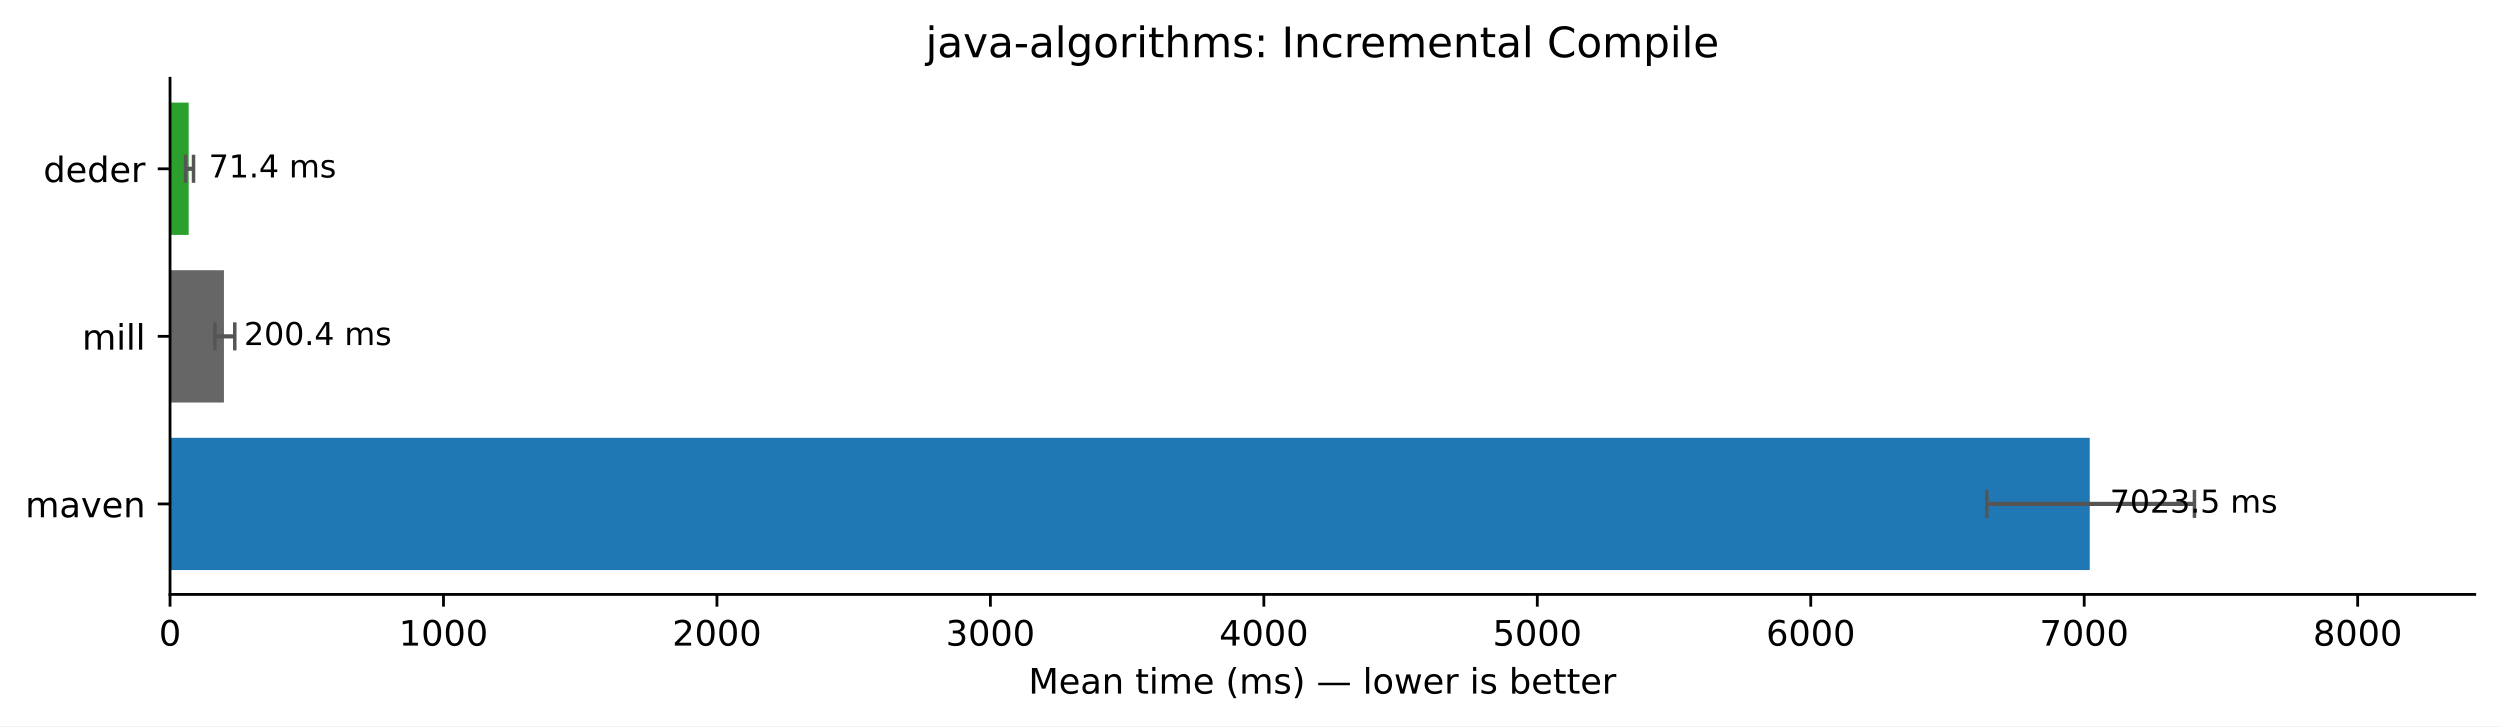
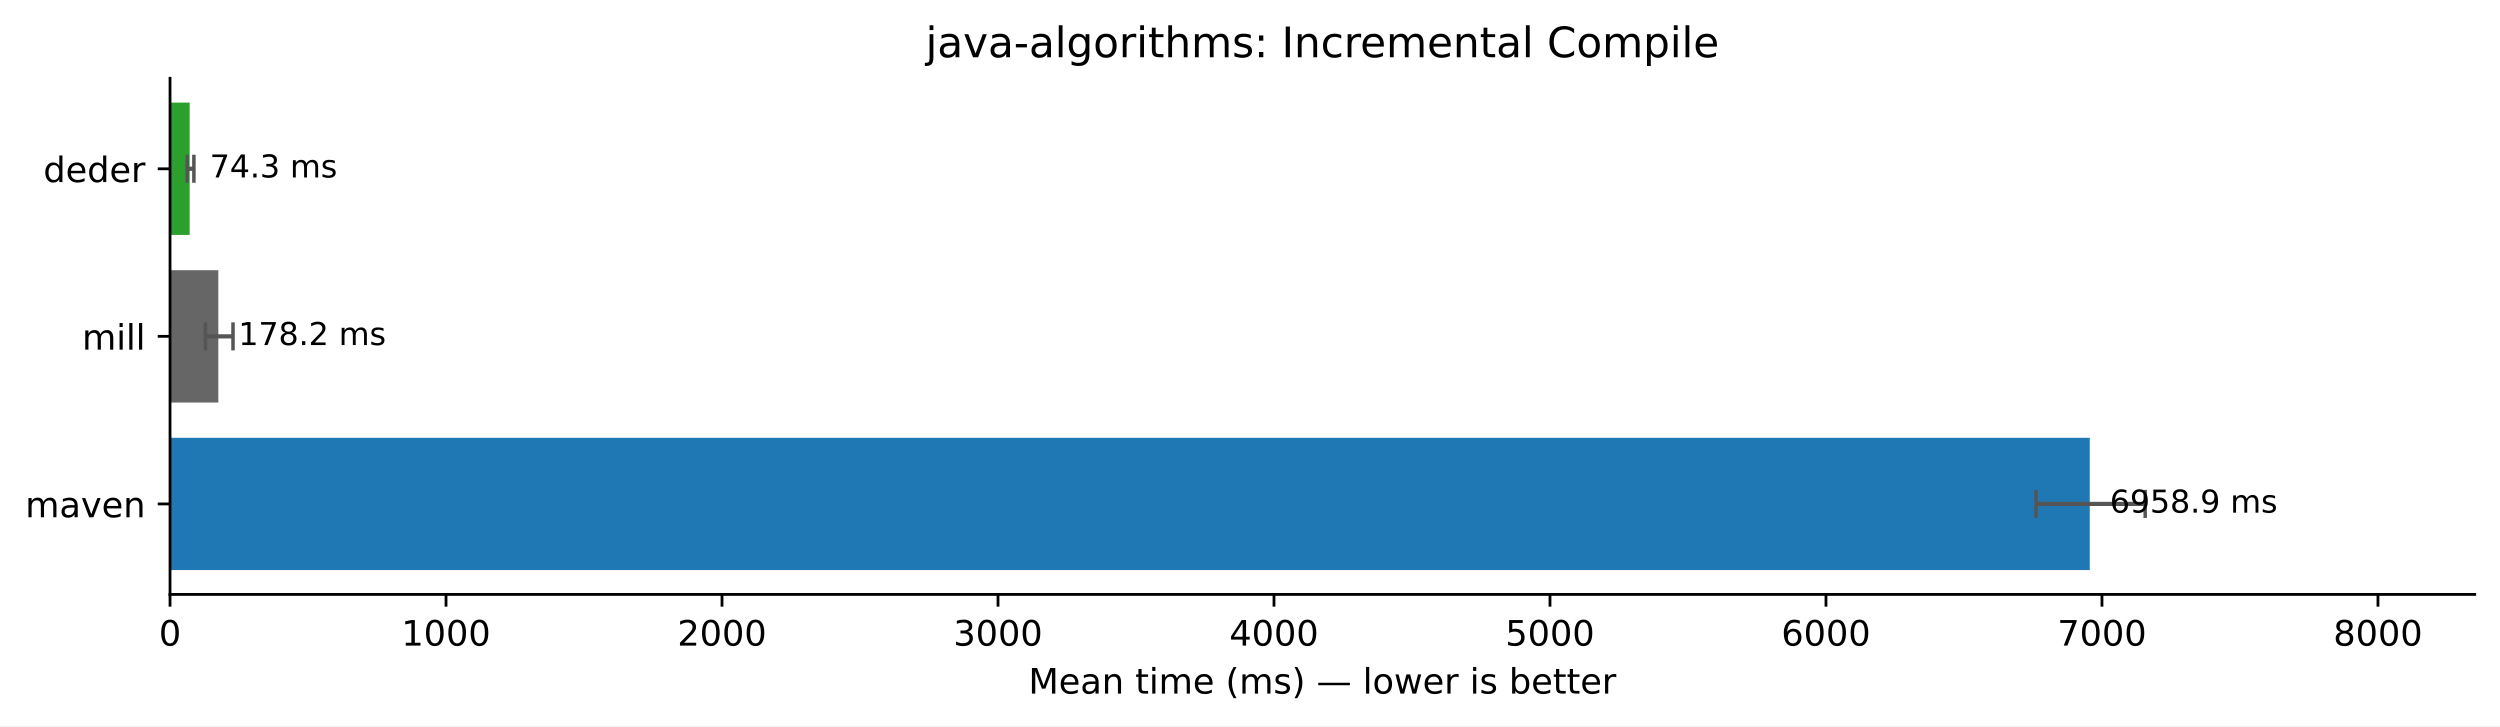
<svg xmlns="http://www.w3.org/2000/svg" xmlns:xlink="http://www.w3.org/1999/xlink" width="712.788pt" height="207.034pt" viewBox="0 0 712.788 207.034" version="1.1">
  <defs>
    <style type="text/css">*{stroke-linejoin: round; stroke-linecap: butt}</style>
  </defs>
  <g id="figure_1">
    <g id="patch_1">
      <path d="M 0 207.034  L 712.788 207.034  L 712.788 0  L 0 0  z " style="fill: #ffffff" />
    </g>
    <g id="axes_1">
      <g id="patch_2">
        <path d="M 48.478 169.478  L 705.588 169.478  L 705.588 22.318  L 48.478 22.318  z " style="fill: #ffffff" />
      </g>
      <g id="patch_3">
-         <path d="M 48.478 162.789  L 596.07 162.789  L 596.07 124.566  L 48.478 124.566  z " clip-path="url(#p04b3e38fc2)" style="fill: #1f77b4; stroke: #ffffff; stroke-width: 0.5; stroke-linejoin: miter" />
+         <path d="M 48.478 162.789  L 596.07 162.789  L 596.07 124.566  L 48.478 124.566  z " clip-path="url(#p4219f7e694)" style="fill: #1f77b4; stroke: #ffffff; stroke-width: 0.5; stroke-linejoin: miter" />
      </g>
      <g id="patch_4">
-         <path d="M 48.478 115.01  L 64.1 115.01  L 64.1 76.786  L 48.478 76.786  z " clip-path="url(#p04b3e38fc2)" style="fill: #666666; stroke: #ffffff; stroke-width: 0.5; stroke-linejoin: miter" />
+         <path d="M 48.478 115.01  L 62.497 115.01  L 62.497 76.786  L 48.478 76.786  z " clip-path="url(#p4219f7e694)" style="fill: #666666; stroke: #ffffff; stroke-width: 0.5; stroke-linejoin: miter" />
      </g>
      <g id="patch_5">
-         <path d="M 48.478 67.231  L 54.043 67.231  L 54.043 29.007  L 48.478 29.007  z " clip-path="url(#p04b3e38fc2)" style="fill: #2ca02c; stroke: #ffffff; stroke-width: 0.5; stroke-linejoin: miter" />
+         <path d="M 48.478 67.231  L 54.325 67.231  L 54.325 29.007  L 48.478 29.007  z " clip-path="url(#p4219f7e694)" style="fill: #2ca02c; stroke: #ffffff; stroke-width: 0.5; stroke-linejoin: miter" />
      </g>
      <g id="matplotlib.axis_1">
        <g id="xtick_1">
          <g id="line2d_1">
            <defs>
-               <path id="md01f4739ee" d="M 0 0  L 0 3.5  " style="stroke: #000000; stroke-width: 0.8" />
+               <path id="mdc7df45fa2" d="M 0 0  L 0 3.5  " style="stroke: #000000; stroke-width: 0.8" />
            </defs>
            <g>
-               <use xlink:href="#md01f4739ee" x="48.478" y="169.478" style="stroke: #000000; stroke-width: 0.8" />
+               <use xlink:href="#mdc7df45fa2" x="48.478" y="169.478" style="stroke: #000000; stroke-width: 0.8" />
            </g>
          </g>
          <g id="text_1">
            <g transform="translate(45.29688 184.0766) scale(0.1 -0.1)">
              <defs>
                <path id="DejaVuSans-30" d="M 2034 4250  Q 1547 4250 1301 3770  Q 1056 3291 1056 2328  Q 1056 1369 1301 889  Q 1547 409 2034 409  Q 2525 409 2770 889  Q 3016 1369 3016 2328  Q 3016 3291 2770 3770  Q 2525 4250 2034 4250  z M 2034 4750  Q 2819 4750 3233 4129  Q 3647 3509 3647 2328  Q 3647 1150 3233 529  Q 2819 -91 2034 -91  Q 1250 -91 836 529  Q 422 1150 422 2328  Q 422 3509 836 4129  Q 1250 4750 2034 4750  z " transform="scale(0.015625)" />
              </defs>
              <use xlink:href="#DejaVuSans-30" />
            </g>
          </g>
        </g>
        <g id="xtick_2">
          <g id="line2d_2">
            <g>
-               <use xlink:href="#md01f4739ee" x="126.444" y="169.478" style="stroke: #000000; stroke-width: 0.8" />
+               <use xlink:href="#mdc7df45fa2" x="127.167" y="169.478" style="stroke: #000000; stroke-width: 0.8" />
            </g>
          </g>
          <g id="text_2">
-             <g transform="translate(113.7189 184.0766) scale(0.1 -0.1)">
+             <g transform="translate(114.4424 184.0766) scale(0.1 -0.1)">
              <defs>
                <path id="DejaVuSans-31" d="M 794 531  L 1825 531  L 1825 4091  L 703 3866  L 703 4441  L 1819 4666  L 2450 4666  L 2450 531  L 3481 531  L 3481 0  L 794 0  L 794 531  z " transform="scale(0.015625)" />
              </defs>
              <use xlink:href="#DejaVuSans-31" />
              <use xlink:href="#DejaVuSans-30" transform="translate(63.62305 0)" />
              <use xlink:href="#DejaVuSans-30" transform="translate(127.2461 0)" />
              <use xlink:href="#DejaVuSans-30" transform="translate(190.8691 0)" />
            </g>
          </g>
        </g>
        <g id="xtick_3">
          <g id="line2d_3">
            <g>
-               <use xlink:href="#md01f4739ee" x="204.41" y="169.478" style="stroke: #000000; stroke-width: 0.8" />
+               <use xlink:href="#mdc7df45fa2" x="205.857" y="169.478" style="stroke: #000000; stroke-width: 0.8" />
            </g>
          </g>
          <g id="text_3">
-             <g transform="translate(191.6847 184.0766) scale(0.1 -0.1)">
+             <g transform="translate(193.1317 184.0766) scale(0.1 -0.1)">
              <defs>
                <path id="DejaVuSans-32" d="M 1228 531  L 3431 531  L 3431 0  L 469 0  L 469 531  Q 828 903 1448 1529  Q 2069 2156 2228 2338  Q 2531 2678 2651 2914  Q 2772 3150 2772 3378  Q 2772 3750 2511 3984  Q 2250 4219 1831 4219  Q 1534 4219 1204 4116  Q 875 4013 500 3803  L 500 4441  Q 881 4594 1212 4672  Q 1544 4750 1819 4750  Q 2544 4750 2975 4387  Q 3406 4025 3406 3419  Q 3406 3131 3298 2873  Q 3191 2616 2906 2266  Q 2828 2175 2409 1742  Q 1991 1309 1228 531  z " transform="scale(0.015625)" />
              </defs>
              <use xlink:href="#DejaVuSans-32" />
              <use xlink:href="#DejaVuSans-30" transform="translate(63.62305 0)" />
              <use xlink:href="#DejaVuSans-30" transform="translate(127.2461 0)" />
              <use xlink:href="#DejaVuSans-30" transform="translate(190.8691 0)" />
            </g>
          </g>
        </g>
        <g id="xtick_4">
          <g id="line2d_4">
            <g>
-               <use xlink:href="#md01f4739ee" x="282.376" y="169.478" style="stroke: #000000; stroke-width: 0.8" />
+               <use xlink:href="#mdc7df45fa2" x="284.546" y="169.478" style="stroke: #000000; stroke-width: 0.8" />
            </g>
          </g>
          <g id="text_4">
-             <g transform="translate(269.6505 184.0766) scale(0.1 -0.1)">
+             <g transform="translate(271.8209 184.0766) scale(0.1 -0.1)">
              <defs>
                <path id="DejaVuSans-33" d="M 2597 2516  Q 3050 2419 3304 2112  Q 3559 1806 3559 1356  Q 3559 666 3084 287  Q 2609 -91 1734 -91  Q 1441 -91 1130 -33  Q 819 25 488 141  L 488 750  Q 750 597 1062 519  Q 1375 441 1716 441  Q 2309 441 2620 675  Q 2931 909 2931 1356  Q 2931 1769 2642 2001  Q 2353 2234 1838 2234  L 1294 2234  L 1294 2753  L 1863 2753  Q 2328 2753 2575 2939  Q 2822 3125 2822 3475  Q 2822 3834 2567 4026  Q 2313 4219 1838 4219  Q 1578 4219 1281 4162  Q 984 4106 628 3988  L 628 4550  Q 988 4650 1302 4700  Q 1616 4750 1894 4750  Q 2613 4750 3031 4423  Q 3450 4097 3450 3541  Q 3450 3153 3228 2886  Q 3006 2619 2597 2516  z " transform="scale(0.015625)" />
              </defs>
              <use xlink:href="#DejaVuSans-33" />
              <use xlink:href="#DejaVuSans-30" transform="translate(63.62305 0)" />
              <use xlink:href="#DejaVuSans-30" transform="translate(127.2461 0)" />
              <use xlink:href="#DejaVuSans-30" transform="translate(190.8691 0)" />
            </g>
          </g>
        </g>
        <g id="xtick_5">
          <g id="line2d_5">
            <g>
-               <use xlink:href="#md01f4739ee" x="360.341" y="169.478" style="stroke: #000000; stroke-width: 0.8" />
+               <use xlink:href="#mdc7df45fa2" x="363.235" y="169.478" style="stroke: #000000; stroke-width: 0.8" />
            </g>
          </g>
          <g id="text_5">
-             <g transform="translate(347.6163 184.0766) scale(0.1 -0.1)">
+             <g transform="translate(350.5102 184.0766) scale(0.1 -0.1)">
              <defs>
                <path id="DejaVuSans-34" d="M 2419 4116  L 825 1625  L 2419 1625  L 2419 4116  z M 2253 4666  L 3047 4666  L 3047 1625  L 3713 1625  L 3713 1100  L 3047 1100  L 3047 0  L 2419 0  L 2419 1100  L 313 1100  L 313 1709  L 2253 4666  z " transform="scale(0.015625)" />
              </defs>
              <use xlink:href="#DejaVuSans-34" />
              <use xlink:href="#DejaVuSans-30" transform="translate(63.62305 0)" />
              <use xlink:href="#DejaVuSans-30" transform="translate(127.2461 0)" />
              <use xlink:href="#DejaVuSans-30" transform="translate(190.8691 0)" />
            </g>
          </g>
        </g>
        <g id="xtick_6">
          <g id="line2d_6">
            <g>
-               <use xlink:href="#md01f4739ee" x="438.307" y="169.478" style="stroke: #000000; stroke-width: 0.8" />
+               <use xlink:href="#mdc7df45fa2" x="441.924" y="169.478" style="stroke: #000000; stroke-width: 0.8" />
            </g>
          </g>
          <g id="text_6">
-             <g transform="translate(425.5821 184.0766) scale(0.1 -0.1)">
+             <g transform="translate(429.1995 184.0766) scale(0.1 -0.1)">
              <defs>
                <path id="DejaVuSans-35" d="M 691 4666  L 3169 4666  L 3169 4134  L 1269 4134  L 1269 2991  Q 1406 3038 1543 3061  Q 1681 3084 1819 3084  Q 2600 3084 3056 2656  Q 3513 2228 3513 1497  Q 3513 744 3044 326  Q 2575 -91 1722 -91  Q 1428 -91 1123 -41  Q 819 9 494 109  L 494 744  Q 775 591 1075 516  Q 1375 441 1709 441  Q 2250 441 2565 725  Q 2881 1009 2881 1497  Q 2881 1984 2565 2268  Q 2250 2553 1709 2553  Q 1456 2553 1204 2497  Q 953 2441 691 2322  L 691 4666  z " transform="scale(0.015625)" />
              </defs>
              <use xlink:href="#DejaVuSans-35" />
              <use xlink:href="#DejaVuSans-30" transform="translate(63.62305 0)" />
              <use xlink:href="#DejaVuSans-30" transform="translate(127.2461 0)" />
              <use xlink:href="#DejaVuSans-30" transform="translate(190.8691 0)" />
            </g>
          </g>
        </g>
        <g id="xtick_7">
          <g id="line2d_7">
            <g>
-               <use xlink:href="#md01f4739ee" x="516.273" y="169.478" style="stroke: #000000; stroke-width: 0.8" />
+               <use xlink:href="#mdc7df45fa2" x="520.614" y="169.478" style="stroke: #000000; stroke-width: 0.8" />
            </g>
          </g>
          <g id="text_7">
-             <g transform="translate(503.5479 184.0766) scale(0.1 -0.1)">
+             <g transform="translate(507.8888 184.0766) scale(0.1 -0.1)">
              <defs>
                <path id="DejaVuSans-36" d="M 2113 2584  Q 1688 2584 1439 2293  Q 1191 2003 1191 1497  Q 1191 994 1439 701  Q 1688 409 2113 409  Q 2538 409 2786 701  Q 3034 994 3034 1497  Q 3034 2003 2786 2293  Q 2538 2584 2113 2584  z M 3366 4563  L 3366 3988  Q 3128 4100 2886 4159  Q 2644 4219 2406 4219  Q 1781 4219 1451 3797  Q 1122 3375 1075 2522  Q 1259 2794 1537 2939  Q 1816 3084 2150 3084  Q 2853 3084 3261 2657  Q 3669 2231 3669 1497  Q 3669 778 3244 343  Q 2819 -91 2113 -91  Q 1303 -91 875 529  Q 447 1150 447 2328  Q 447 3434 972 4092  Q 1497 4750 2381 4750  Q 2619 4750 2861 4703  Q 3103 4656 3366 4563  z " transform="scale(0.015625)" />
              </defs>
              <use xlink:href="#DejaVuSans-36" />
              <use xlink:href="#DejaVuSans-30" transform="translate(63.62305 0)" />
              <use xlink:href="#DejaVuSans-30" transform="translate(127.2461 0)" />
              <use xlink:href="#DejaVuSans-30" transform="translate(190.8691 0)" />
            </g>
          </g>
        </g>
        <g id="xtick_8">
          <g id="line2d_8">
            <g>
-               <use xlink:href="#md01f4739ee" x="594.239" y="169.478" style="stroke: #000000; stroke-width: 0.8" />
+               <use xlink:href="#mdc7df45fa2" x="599.303" y="169.478" style="stroke: #000000; stroke-width: 0.8" />
            </g>
          </g>
          <g id="text_8">
-             <g transform="translate(581.5137 184.0766) scale(0.1 -0.1)">
+             <g transform="translate(586.578 184.0766) scale(0.1 -0.1)">
              <defs>
                <path id="DejaVuSans-37" d="M 525 4666  L 3525 4666  L 3525 4397  L 1831 0  L 1172 0  L 2766 4134  L 525 4134  L 525 4666  z " transform="scale(0.015625)" />
              </defs>
              <use xlink:href="#DejaVuSans-37" />
              <use xlink:href="#DejaVuSans-30" transform="translate(63.62305 0)" />
              <use xlink:href="#DejaVuSans-30" transform="translate(127.2461 0)" />
              <use xlink:href="#DejaVuSans-30" transform="translate(190.8691 0)" />
            </g>
          </g>
        </g>
        <g id="xtick_9">
          <g id="line2d_9">
            <g>
-               <use xlink:href="#md01f4739ee" x="672.205" y="169.478" style="stroke: #000000; stroke-width: 0.8" />
+               <use xlink:href="#mdc7df45fa2" x="677.992" y="169.478" style="stroke: #000000; stroke-width: 0.8" />
            </g>
          </g>
          <g id="text_9">
-             <g transform="translate(659.4796 184.0766) scale(0.1 -0.1)">
+             <g transform="translate(665.2673 184.0766) scale(0.1 -0.1)">
              <defs>
                <path id="DejaVuSans-38" d="M 2034 2216  Q 1584 2216 1326 1975  Q 1069 1734 1069 1313  Q 1069 891 1326 650  Q 1584 409 2034 409  Q 2484 409 2743 651  Q 3003 894 3003 1313  Q 3003 1734 2745 1975  Q 2488 2216 2034 2216  z M 1403 2484  Q 997 2584 770 2862  Q 544 3141 544 3541  Q 544 4100 942 4425  Q 1341 4750 2034 4750  Q 2731 4750 3128 4425  Q 3525 4100 3525 3541  Q 3525 3141 3298 2862  Q 3072 2584 2669 2484  Q 3125 2378 3379 2068  Q 3634 1759 3634 1313  Q 3634 634 3220 271  Q 2806 -91 2034 -91  Q 1263 -91 848 271  Q 434 634 434 1313  Q 434 1759 690 2068  Q 947 2378 1403 2484  z M 1172 3481  Q 1172 3119 1398 2916  Q 1625 2713 2034 2713  Q 2441 2713 2670 2916  Q 2900 3119 2900 3481  Q 2900 3844 2670 4047  Q 2441 4250 2034 4250  Q 1625 4250 1398 4047  Q 1172 3844 1172 3481  z " transform="scale(0.015625)" />
              </defs>
              <use xlink:href="#DejaVuSans-38" />
              <use xlink:href="#DejaVuSans-30" transform="translate(63.62305 0)" />
              <use xlink:href="#DejaVuSans-30" transform="translate(127.2461 0)" />
              <use xlink:href="#DejaVuSans-30" transform="translate(190.8691 0)" />
            </g>
          </g>
        </g>
        <g id="text_10">
          <g transform="translate(293.2362 197.7547) scale(0.1 -0.1)">
            <defs>
              <path id="DejaVuSans-4d" d="M 628 4666  L 1569 4666  L 2759 1491  L 3956 4666  L 4897 4666  L 4897 0  L 4281 0  L 4281 4097  L 3078 897  L 2444 897  L 1241 4097  L 1241 0  L 628 0  L 628 4666  z " transform="scale(0.015625)" />
              <path id="DejaVuSans-65" d="M 3597 1894  L 3597 1613  L 953 1613  Q 991 1019 1311 708  Q 1631 397 2203 397  Q 2534 397 2845 478  Q 3156 559 3463 722  L 3463 178  Q 3153 47 2828 -22  Q 2503 -91 2169 -91  Q 1331 -91 842 396  Q 353 884 353 1716  Q 353 2575 817 3079  Q 1281 3584 2069 3584  Q 2775 3584 3186 3129  Q 3597 2675 3597 1894  z M 3022 2063  Q 3016 2534 2758 2815  Q 2500 3097 2075 3097  Q 1594 3097 1305 2825  Q 1016 2553 972 2059  L 3022 2063  z " transform="scale(0.015625)" />
              <path id="DejaVuSans-61" d="M 2194 1759  Q 1497 1759 1228 1600  Q 959 1441 959 1056  Q 959 750 1161 570  Q 1363 391 1709 391  Q 2188 391 2477 730  Q 2766 1069 2766 1631  L 2766 1759  L 2194 1759  z M 3341 1997  L 3341 0  L 2766 0  L 2766 531  Q 2569 213 2275 61  Q 1981 -91 1556 -91  Q 1019 -91 701 211  Q 384 513 384 1019  Q 384 1609 779 1909  Q 1175 2209 1959 2209  L 2766 2209  L 2766 2266  Q 2766 2663 2505 2880  Q 2244 3097 1772 3097  Q 1472 3097 1187 3025  Q 903 2953 641 2809  L 641 3341  Q 956 3463 1253 3523  Q 1550 3584 1831 3584  Q 2591 3584 2966 3190  Q 3341 2797 3341 1997  z " transform="scale(0.015625)" />
              <path id="DejaVuSans-6e" d="M 3513 2113  L 3513 0  L 2938 0  L 2938 2094  Q 2938 2591 2744 2837  Q 2550 3084 2163 3084  Q 1697 3084 1428 2787  Q 1159 2491 1159 1978  L 1159 0  L 581 0  L 581 3500  L 1159 3500  L 1159 2956  Q 1366 3272 1645 3428  Q 1925 3584 2291 3584  Q 2894 3584 3203 3211  Q 3513 2838 3513 2113  z " transform="scale(0.015625)" />
              <path id="DejaVuSans-20" transform="scale(0.015625)" />
              <path id="DejaVuSans-74" d="M 1172 4494  L 1172 3500  L 2356 3500  L 2356 3053  L 1172 3053  L 1172 1153  Q 1172 725 1289 603  Q 1406 481 1766 481  L 2356 481  L 2356 0  L 1766 0  Q 1100 0 847 248  Q 594 497 594 1153  L 594 3053  L 172 3053  L 172 3500  L 594 3500  L 594 4494  L 1172 4494  z " transform="scale(0.015625)" />
              <path id="DejaVuSans-69" d="M 603 3500  L 1178 3500  L 1178 0  L 603 0  L 603 3500  z M 603 4863  L 1178 4863  L 1178 4134  L 603 4134  L 603 4863  z " transform="scale(0.015625)" />
              <path id="DejaVuSans-6d" d="M 3328 2828  Q 3544 3216 3844 3400  Q 4144 3584 4550 3584  Q 5097 3584 5394 3201  Q 5691 2819 5691 2113  L 5691 0  L 5113 0  L 5113 2094  Q 5113 2597 4934 2840  Q 4756 3084 4391 3084  Q 3944 3084 3684 2787  Q 3425 2491 3425 1978  L 3425 0  L 2847 0  L 2847 2094  Q 2847 2600 2669 2842  Q 2491 3084 2119 3084  Q 1678 3084 1418 2786  Q 1159 2488 1159 1978  L 1159 0  L 581 0  L 581 3500  L 1159 3500  L 1159 2956  Q 1356 3278 1631 3431  Q 1906 3584 2284 3584  Q 2666 3584 2933 3390  Q 3200 3197 3328 2828  z " transform="scale(0.015625)" />
              <path id="DejaVuSans-28" d="M 1984 4856  Q 1566 4138 1362 3434  Q 1159 2731 1159 2009  Q 1159 1288 1364 580  Q 1569 -128 1984 -844  L 1484 -844  Q 1016 -109 783 600  Q 550 1309 550 2009  Q 550 2706 781 3412  Q 1013 4119 1484 4856  L 1984 4856  z " transform="scale(0.015625)" />
              <path id="DejaVuSans-73" d="M 2834 3397  L 2834 2853  Q 2591 2978 2328 3040  Q 2066 3103 1784 3103  Q 1356 3103 1142 2972  Q 928 2841 928 2578  Q 928 2378 1081 2264  Q 1234 2150 1697 2047  L 1894 2003  Q 2506 1872 2764 1633  Q 3022 1394 3022 966  Q 3022 478 2636 193  Q 2250 -91 1575 -91  Q 1294 -91 989 -36  Q 684 19 347 128  L 347 722  Q 666 556 975 473  Q 1284 391 1588 391  Q 1994 391 2212 530  Q 2431 669 2431 922  Q 2431 1156 2273 1281  Q 2116 1406 1581 1522  L 1381 1569  Q 847 1681 609 1914  Q 372 2147 372 2553  Q 372 3047 722 3315  Q 1072 3584 1716 3584  Q 2034 3584 2315 3537  Q 2597 3491 2834 3397  z " transform="scale(0.015625)" />
              <path id="DejaVuSans-29" d="M 513 4856  L 1013 4856  Q 1481 4119 1714 3412  Q 1947 2706 1947 2009  Q 1947 1309 1714 600  Q 1481 -109 1013 -844  L 513 -844  Q 928 -128 1133 580  Q 1338 1288 1338 2009  Q 1338 2731 1133 3434  Q 928 4138 513 4856  z " transform="scale(0.015625)" />
              <path id="DejaVuSans-2014" d="M 313 1978  L 6088 1978  L 6088 1528  L 313 1528  L 313 1978  z " transform="scale(0.015625)" />
              <path id="DejaVuSans-6c" d="M 603 4863  L 1178 4863  L 1178 0  L 603 0  L 603 4863  z " transform="scale(0.015625)" />
              <path id="DejaVuSans-6f" d="M 1959 3097  Q 1497 3097 1228 2736  Q 959 2375 959 1747  Q 959 1119 1226 758  Q 1494 397 1959 397  Q 2419 397 2687 759  Q 2956 1122 2956 1747  Q 2956 2369 2687 2733  Q 2419 3097 1959 3097  z M 1959 3584  Q 2709 3584 3137 3096  Q 3566 2609 3566 1747  Q 3566 888 3137 398  Q 2709 -91 1959 -91  Q 1206 -91 779 398  Q 353 888 353 1747  Q 353 2609 779 3096  Q 1206 3584 1959 3584  z " transform="scale(0.015625)" />
              <path id="DejaVuSans-77" d="M 269 3500  L 844 3500  L 1563 769  L 2278 3500  L 2956 3500  L 3675 769  L 4391 3500  L 4966 3500  L 4050 0  L 3372 0  L 2619 2869  L 1863 0  L 1184 0  L 269 3500  z " transform="scale(0.015625)" />
              <path id="DejaVuSans-72" d="M 2631 2963  Q 2534 3019 2420 3045  Q 2306 3072 2169 3072  Q 1681 3072 1420 2755  Q 1159 2438 1159 1844  L 1159 0  L 581 0  L 581 3500  L 1159 3500  L 1159 2956  Q 1341 3275 1631 3429  Q 1922 3584 2338 3584  Q 2397 3584 2469 3576  Q 2541 3569 2628 3553  L 2631 2963  z " transform="scale(0.015625)" />
              <path id="DejaVuSans-62" d="M 3116 1747  Q 3116 2381 2855 2742  Q 2594 3103 2138 3103  Q 1681 3103 1420 2742  Q 1159 2381 1159 1747  Q 1159 1113 1420 752  Q 1681 391 2138 391  Q 2594 391 2855 752  Q 3116 1113 3116 1747  z M 1159 2969  Q 1341 3281 1617 3432  Q 1894 3584 2278 3584  Q 2916 3584 3314 3078  Q 3713 2572 3713 1747  Q 3713 922 3314 415  Q 2916 -91 2278 -91  Q 1894 -91 1617 61  Q 1341 213 1159 525  L 1159 0  L 581 0  L 581 4863  L 1159 4863  L 1159 2969  z " transform="scale(0.015625)" />
            </defs>
            <use xlink:href="#DejaVuSans-4d" />
            <use xlink:href="#DejaVuSans-65" transform="translate(86.2793 0)" />
            <use xlink:href="#DejaVuSans-61" transform="translate(147.8027 0)" />
            <use xlink:href="#DejaVuSans-6e" transform="translate(209.082 0)" />
            <use xlink:href="#DejaVuSans-20" transform="translate(272.4609 0)" />
            <use xlink:href="#DejaVuSans-74" transform="translate(304.248 0)" />
            <use xlink:href="#DejaVuSans-69" transform="translate(343.457 0)" />
            <use xlink:href="#DejaVuSans-6d" transform="translate(371.2402 0)" />
            <use xlink:href="#DejaVuSans-65" transform="translate(468.6523 0)" />
            <use xlink:href="#DejaVuSans-20" transform="translate(530.1758 0)" />
            <use xlink:href="#DejaVuSans-28" transform="translate(561.9629 0)" />
            <use xlink:href="#DejaVuSans-6d" transform="translate(600.9766 0)" />
            <use xlink:href="#DejaVuSans-73" transform="translate(698.3887 0)" />
            <use xlink:href="#DejaVuSans-29" transform="translate(750.4883 0)" />
            <use xlink:href="#DejaVuSans-20" transform="translate(789.502 0)" />
            <use xlink:href="#DejaVuSans-2014" transform="translate(821.2891 0)" />
            <use xlink:href="#DejaVuSans-20" transform="translate(921.2891 0)" />
            <use xlink:href="#DejaVuSans-6c" transform="translate(953.0762 0)" />
            <use xlink:href="#DejaVuSans-6f" transform="translate(980.8594 0)" />
            <use xlink:href="#DejaVuSans-77" transform="translate(1042.041 0)" />
            <use xlink:href="#DejaVuSans-65" transform="translate(1123.828 0)" />
            <use xlink:href="#DejaVuSans-72" transform="translate(1185.352 0)" />
            <use xlink:href="#DejaVuSans-20" transform="translate(1226.465 0)" />
            <use xlink:href="#DejaVuSans-69" transform="translate(1258.252 0)" />
            <use xlink:href="#DejaVuSans-73" transform="translate(1286.035 0)" />
            <use xlink:href="#DejaVuSans-20" transform="translate(1338.135 0)" />
            <use xlink:href="#DejaVuSans-62" transform="translate(1369.922 0)" />
            <use xlink:href="#DejaVuSans-65" transform="translate(1433.398 0)" />
            <use xlink:href="#DejaVuSans-74" transform="translate(1494.922 0)" />
            <use xlink:href="#DejaVuSans-74" transform="translate(1534.131 0)" />
            <use xlink:href="#DejaVuSans-65" transform="translate(1573.34 0)" />
            <use xlink:href="#DejaVuSans-72" transform="translate(1634.863 0)" />
          </g>
        </g>
      </g>
      <g id="matplotlib.axis_2">
        <g id="ytick_1">
          <g id="line2d_10">
            <defs>
-               <path id="mb6d4595a0b" d="M 0 0  L -3.5 0  " style="stroke: #000000; stroke-width: 0.8" />
+               <path id="m2a4e039b1f" d="M 0 0  L -3.5 0  " style="stroke: #000000; stroke-width: 0.8" />
            </defs>
            <g>
-               <use xlink:href="#mb6d4595a0b" x="48.478" y="143.677" style="stroke: #000000; stroke-width: 0.8" />
+               <use xlink:href="#m2a4e039b1f" x="48.478" y="143.677" style="stroke: #000000; stroke-width: 0.8" />
            </g>
          </g>
          <g id="text_11">
            <g transform="translate(7.2 147.4766) scale(0.1 -0.1)">
              <defs>
                <path id="DejaVuSans-76" d="M 191 3500  L 800 3500  L 1894 563  L 2988 3500  L 3597 3500  L 2284 0  L 1503 0  L 191 3500  z " transform="scale(0.015625)" />
              </defs>
              <use xlink:href="#DejaVuSans-6d" />
              <use xlink:href="#DejaVuSans-61" transform="translate(97.41211 0)" />
              <use xlink:href="#DejaVuSans-76" transform="translate(158.6914 0)" />
              <use xlink:href="#DejaVuSans-65" transform="translate(217.8711 0)" />
              <use xlink:href="#DejaVuSans-6e" transform="translate(279.3945 0)" />
            </g>
          </g>
        </g>
        <g id="ytick_2">
          <g id="line2d_11">
            <g>
-               <use xlink:href="#mb6d4595a0b" x="48.478" y="95.898" style="stroke: #000000; stroke-width: 0.8" />
+               <use xlink:href="#m2a4e039b1f" x="48.478" y="95.898" style="stroke: #000000; stroke-width: 0.8" />
            </g>
          </g>
          <g id="text_12">
            <g transform="translate(23.40312 99.69734) scale(0.1 -0.1)">
              <use xlink:href="#DejaVuSans-6d" />
              <use xlink:href="#DejaVuSans-69" transform="translate(97.41211 0)" />
              <use xlink:href="#DejaVuSans-6c" transform="translate(125.1953 0)" />
              <use xlink:href="#DejaVuSans-6c" transform="translate(152.9785 0)" />
            </g>
          </g>
        </g>
        <g id="ytick_3">
          <g id="line2d_12">
            <g>
-               <use xlink:href="#mb6d4595a0b" x="48.478" y="48.119" style="stroke: #000000; stroke-width: 0.8" />
+               <use xlink:href="#m2a4e039b1f" x="48.478" y="48.119" style="stroke: #000000; stroke-width: 0.8" />
            </g>
          </g>
          <g id="text_13">
            <g transform="translate(12.36406 51.91812) scale(0.1 -0.1)">
              <defs>
                <path id="DejaVuSans-64" d="M 2906 2969  L 2906 4863  L 3481 4863  L 3481 0  L 2906 0  L 2906 525  Q 2725 213 2448 61  Q 2172 -91 1784 -91  Q 1150 -91 751 415  Q 353 922 353 1747  Q 353 2572 751 3078  Q 1150 3584 1784 3584  Q 2172 3584 2448 3432  Q 2725 3281 2906 2969  z M 947 1747  Q 947 1113 1208 752  Q 1469 391 1925 391  Q 2381 391 2643 752  Q 2906 1113 2906 1747  Q 2906 2381 2643 2742  Q 2381 3103 1925 3103  Q 1469 3103 1208 2742  Q 947 2381 947 1747  z " transform="scale(0.015625)" />
              </defs>
              <use xlink:href="#DejaVuSans-64" />
              <use xlink:href="#DejaVuSans-65" transform="translate(63.47656 0)" />
              <use xlink:href="#DejaVuSans-64" transform="translate(125 0)" />
              <use xlink:href="#DejaVuSans-65" transform="translate(188.4766 0)" />
              <use xlink:href="#DejaVuSans-72" transform="translate(250 0)" />
            </g>
          </g>
        </g>
      </g>
      <g id="LineCollection_1">
-         <path d="M 566.47 143.677  L 625.67 143.677  " clip-path="url(#p04b3e38fc2)" style="fill: none; stroke: #555555; stroke-width: 1.2" />
-         <path d="M 61.264 95.898  L 66.936 95.898  " clip-path="url(#p04b3e38fc2)" style="fill: none; stroke: #555555; stroke-width: 1.2" />
-         <path d="M 52.912 48.119  L 55.174 48.119  " clip-path="url(#p04b3e38fc2)" style="fill: none; stroke: #555555; stroke-width: 1.2" />
+         <path d="M 580.519 143.677  L 611.62 143.677  " clip-path="url(#p4219f7e694)" style="fill: none; stroke: #555555; stroke-width: 1.2" />
+         <path d="M 58.562 95.898  L 66.433 95.898  " clip-path="url(#p4219f7e694)" style="fill: none; stroke: #555555; stroke-width: 1.2" />
+         <path d="M 53.369 48.119  L 55.281 48.119  " clip-path="url(#p4219f7e694)" style="fill: none; stroke: #555555; stroke-width: 1.2" />
      </g>
      <g id="line2d_13">
        <defs>
-           <path id="m2567c210ca" d="M 0 4  L 0 -4  " style="stroke: #555555" />
+           <path id="mf901584987" d="M 0 4  L 0 -4  " style="stroke: #555555" />
        </defs>
-         <g clip-path="url(#p04b3e38fc2)">
-           <use xlink:href="#m2567c210ca" x="566.47" y="143.677" style="fill: #1f77b4; stroke: #555555" />
-           <use xlink:href="#m2567c210ca" x="61.264" y="95.898" style="fill: #1f77b4; stroke: #555555" />
-           <use xlink:href="#m2567c210ca" x="52.912" y="48.119" style="fill: #1f77b4; stroke: #555555" />
+         <g clip-path="url(#p4219f7e694)">
+           <use xlink:href="#mf901584987" x="580.519" y="143.677" style="fill: #1f77b4; stroke: #555555" />
+           <use xlink:href="#mf901584987" x="58.562" y="95.898" style="fill: #1f77b4; stroke: #555555" />
+           <use xlink:href="#mf901584987" x="53.369" y="48.119" style="fill: #1f77b4; stroke: #555555" />
        </g>
      </g>
      <g id="line2d_14">
-         <g clip-path="url(#p04b3e38fc2)">
-           <use xlink:href="#m2567c210ca" x="625.67" y="143.677" style="fill: #1f77b4; stroke: #555555" />
-           <use xlink:href="#m2567c210ca" x="66.936" y="95.898" style="fill: #1f77b4; stroke: #555555" />
-           <use xlink:href="#m2567c210ca" x="55.174" y="48.119" style="fill: #1f77b4; stroke: #555555" />
+         <g clip-path="url(#p4219f7e694)">
+           <use xlink:href="#mf901584987" x="611.62" y="143.677" style="fill: #1f77b4; stroke: #555555" />
+           <use xlink:href="#mf901584987" x="66.433" y="95.898" style="fill: #1f77b4; stroke: #555555" />
+           <use xlink:href="#mf901584987" x="55.281" y="48.119" style="fill: #1f77b4; stroke: #555555" />
        </g>
      </g>
      <g id="patch_6">
        <path d="M 48.478 169.478  L 48.478 22.318  " style="fill: none; stroke: #000000; stroke-width: 0.8; stroke-linejoin: miter; stroke-linecap: square" />
      </g>
      <g id="patch_7">
        <path d="M 48.478 169.478  L 705.588 169.478  " style="fill: none; stroke: #000000; stroke-width: 0.8; stroke-linejoin: miter; stroke-linecap: square" />
      </g>
      <g id="text_14">
        <g transform="translate(601.5457 146.1608) scale(0.09 -0.09)">
          <defs>
+             <path id="DejaVuSans-39" d="M 703 97  L 703 672  Q 941 559 1184 500  Q 1428 441 1663 441  Q 2288 441 2617 861  Q 2947 1281 2994 2138  Q 2813 1869 2534 1725  Q 2256 1581 1919 1581  Q 1219 1581 811 2004  Q 403 2428 403 3163  Q 403 3881 828 4315  Q 1253 4750 1959 4750  Q 2769 4750 3195 4129  Q 3622 3509 3622 2328  Q 3622 1225 3098 567  Q 2575 -91 1691 -91  Q 1453 -91 1209 -44  Q 966 3 703 97  z M 1959 2075  Q 2384 2075 2632 2365  Q 2881 2656 2881 3163  Q 2881 3666 2632 3958  Q 2384 4250 1959 4250  Q 1534 4250 1286 3958  Q 1038 3666 1038 3163  Q 1038 2656 1286 2365  Q 1534 2075 1959 2075  z " transform="scale(0.015625)" />
            <path id="DejaVuSans-2e" d="M 684 794  L 1344 794  L 1344 0  L 684 0  L 684 794  z " transform="scale(0.015625)" />
          </defs>
-           <use xlink:href="#DejaVuSans-37" />
-           <use xlink:href="#DejaVuSans-30" transform="translate(63.62305 0)" />
-           <use xlink:href="#DejaVuSans-32" transform="translate(127.2461 0)" />
-           <use xlink:href="#DejaVuSans-33" transform="translate(190.8691 0)" />
+           <use xlink:href="#DejaVuSans-36" />
+           <use xlink:href="#DejaVuSans-39" transform="translate(63.62305 0)" />
+           <use xlink:href="#DejaVuSans-35" transform="translate(127.2461 0)" />
+           <use xlink:href="#DejaVuSans-38" transform="translate(190.8691 0)" />
          <use xlink:href="#DejaVuSans-2e" transform="translate(254.4922 0)" />
-           <use xlink:href="#DejaVuSans-35" transform="translate(286.2793 0)" />
+           <use xlink:href="#DejaVuSans-39" transform="translate(286.2793 0)" />
          <use xlink:href="#DejaVuSans-20" transform="translate(349.9023 0)" />
          <use xlink:href="#DejaVuSans-6d" transform="translate(381.6895 0)" />
          <use xlink:href="#DejaVuSans-73" transform="translate(479.1016 0)" />
        </g>
      </g>
      <g id="text_15">
-         <g transform="translate(69.57595 98.38156) scale(0.09 -0.09)">
-           <use xlink:href="#DejaVuSans-32" />
-           <use xlink:href="#DejaVuSans-30" transform="translate(63.62305 0)" />
-           <use xlink:href="#DejaVuSans-30" transform="translate(127.2461 0)" />
+         <g transform="translate(67.97329 98.38156) scale(0.09 -0.09)">
+           <use xlink:href="#DejaVuSans-31" />
+           <use xlink:href="#DejaVuSans-37" transform="translate(63.62305 0)" />
+           <use xlink:href="#DejaVuSans-38" transform="translate(127.2461 0)" />
          <use xlink:href="#DejaVuSans-2e" transform="translate(190.8691 0)" />
-           <use xlink:href="#DejaVuSans-34" transform="translate(222.6562 0)" />
+           <use xlink:href="#DejaVuSans-32" transform="translate(222.6562 0)" />
          <use xlink:href="#DejaVuSans-20" transform="translate(286.2793 0)" />
          <use xlink:href="#DejaVuSans-6d" transform="translate(318.0664 0)" />
          <use xlink:href="#DejaVuSans-73" transform="translate(415.4785 0)" />
        </g>
      </g>
      <g id="text_16">
-         <g transform="translate(59.51917 50.60234) scale(0.09 -0.09)">
+         <g transform="translate(59.80105 50.60234) scale(0.09 -0.09)">
          <use xlink:href="#DejaVuSans-37" />
-           <use xlink:href="#DejaVuSans-31" transform="translate(63.62305 0)" />
+           <use xlink:href="#DejaVuSans-34" transform="translate(63.62305 0)" />
          <use xlink:href="#DejaVuSans-2e" transform="translate(127.2461 0)" />
-           <use xlink:href="#DejaVuSans-34" transform="translate(159.0332 0)" />
+           <use xlink:href="#DejaVuSans-33" transform="translate(159.0332 0)" />
          <use xlink:href="#DejaVuSans-20" transform="translate(222.6562 0)" />
          <use xlink:href="#DejaVuSans-6d" transform="translate(254.4434 0)" />
          <use xlink:href="#DejaVuSans-73" transform="translate(351.8555 0)" />
        </g>
      </g>
      <g id="text_17">
        <g transform="translate(263.9097 16.31812) scale(0.12 -0.12)">
          <defs>
            <path id="DejaVuSans-6a" d="M 603 3500  L 1178 3500  L 1178 -63  Q 1178 -731 923 -1031  Q 669 -1331 103 -1331  L -116 -1331  L -116 -844  L 38 -844  Q 366 -844 484 -692  Q 603 -541 603 -63  L 603 3500  z M 603 4863  L 1178 4863  L 1178 4134  L 603 4134  L 603 4863  z " transform="scale(0.015625)" />
            <path id="DejaVuSans-2d" d="M 313 2009  L 1997 2009  L 1997 1497  L 313 1497  L 313 2009  z " transform="scale(0.015625)" />
            <path id="DejaVuSans-67" d="M 2906 1791  Q 2906 2416 2648 2759  Q 2391 3103 1925 3103  Q 1463 3103 1205 2759  Q 947 2416 947 1791  Q 947 1169 1205 825  Q 1463 481 1925 481  Q 2391 481 2648 825  Q 2906 1169 2906 1791  z M 3481 434  Q 3481 -459 3084 -895  Q 2688 -1331 1869 -1331  Q 1566 -1331 1297 -1286  Q 1028 -1241 775 -1147  L 775 -588  Q 1028 -725 1275 -790  Q 1522 -856 1778 -856  Q 2344 -856 2625 -561  Q 2906 -266 2906 331  L 2906 616  Q 2728 306 2450 153  Q 2172 0 1784 0  Q 1141 0 747 490  Q 353 981 353 1791  Q 353 2603 747 3093  Q 1141 3584 1784 3584  Q 2172 3584 2450 3431  Q 2728 3278 2906 2969  L 2906 3500  L 3481 3500  L 3481 434  z " transform="scale(0.015625)" />
            <path id="DejaVuSans-68" d="M 3513 2113  L 3513 0  L 2938 0  L 2938 2094  Q 2938 2591 2744 2837  Q 2550 3084 2163 3084  Q 1697 3084 1428 2787  Q 1159 2491 1159 1978  L 1159 0  L 581 0  L 581 4863  L 1159 4863  L 1159 2956  Q 1366 3272 1645 3428  Q 1925 3584 2291 3584  Q 2894 3584 3203 3211  Q 3513 2838 3513 2113  z " transform="scale(0.015625)" />
            <path id="DejaVuSans-3a" d="M 750 794  L 1409 794  L 1409 0  L 750 0  L 750 794  z M 750 3309  L 1409 3309  L 1409 2516  L 750 2516  L 750 3309  z " transform="scale(0.015625)" />
            <path id="DejaVuSans-49" d="M 628 4666  L 1259 4666  L 1259 0  L 628 0  L 628 4666  z " transform="scale(0.015625)" />
            <path id="DejaVuSans-63" d="M 3122 3366  L 3122 2828  Q 2878 2963 2633 3030  Q 2388 3097 2138 3097  Q 1578 3097 1268 2742  Q 959 2388 959 1747  Q 959 1106 1268 751  Q 1578 397 2138 397  Q 2388 397 2633 464  Q 2878 531 3122 666  L 3122 134  Q 2881 22 2623 -34  Q 2366 -91 2075 -91  Q 1284 -91 818 406  Q 353 903 353 1747  Q 353 2603 823 3093  Q 1294 3584 2113 3584  Q 2378 3584 2631 3529  Q 2884 3475 3122 3366  z " transform="scale(0.015625)" />
            <path id="DejaVuSans-43" d="M 4122 4306  L 4122 3641  Q 3803 3938 3442 4084  Q 3081 4231 2675 4231  Q 1875 4231 1450 3742  Q 1025 3253 1025 2328  Q 1025 1406 1450 917  Q 1875 428 2675 428  Q 3081 428 3442 575  Q 3803 722 4122 1019  L 4122 359  Q 3791 134 3420 21  Q 3050 -91 2638 -91  Q 1578 -91 968 557  Q 359 1206 359 2328  Q 359 3453 968 4101  Q 1578 4750 2638 4750  Q 3056 4750 3426 4639  Q 3797 4528 4122 4306  z " transform="scale(0.015625)" />
            <path id="DejaVuSans-70" d="M 1159 525  L 1159 -1331  L 581 -1331  L 581 3500  L 1159 3500  L 1159 2969  Q 1341 3281 1617 3432  Q 1894 3584 2278 3584  Q 2916 3584 3314 3078  Q 3713 2572 3713 1747  Q 3713 922 3314 415  Q 2916 -91 2278 -91  Q 1894 -91 1617 61  Q 1341 213 1159 525  z M 3116 1747  Q 3116 2381 2855 2742  Q 2594 3103 2138 3103  Q 1681 3103 1420 2742  Q 1159 2381 1159 1747  Q 1159 1113 1420 752  Q 1681 391 2138 391  Q 2594 391 2855 752  Q 3116 1113 3116 1747  z " transform="scale(0.015625)" />
          </defs>
          <use xlink:href="#DejaVuSans-6a" />
          <use xlink:href="#DejaVuSans-61" transform="translate(27.7832 0)" />
          <use xlink:href="#DejaVuSans-76" transform="translate(89.0625 0)" />
          <use xlink:href="#DejaVuSans-61" transform="translate(148.2422 0)" />
          <use xlink:href="#DejaVuSans-2d" transform="translate(209.5215 0)" />
          <use xlink:href="#DejaVuSans-61" transform="translate(245.6055 0)" />
          <use xlink:href="#DejaVuSans-6c" transform="translate(306.8848 0)" />
          <use xlink:href="#DejaVuSans-67" transform="translate(334.668 0)" />
          <use xlink:href="#DejaVuSans-6f" transform="translate(398.1445 0)" />
          <use xlink:href="#DejaVuSans-72" transform="translate(459.3262 0)" />
          <use xlink:href="#DejaVuSans-69" transform="translate(500.4395 0)" />
          <use xlink:href="#DejaVuSans-74" transform="translate(528.2227 0)" />
          <use xlink:href="#DejaVuSans-68" transform="translate(567.4316 0)" />
          <use xlink:href="#DejaVuSans-6d" transform="translate(630.8105 0)" />
          <use xlink:href="#DejaVuSans-73" transform="translate(728.2227 0)" />
          <use xlink:href="#DejaVuSans-3a" transform="translate(780.3223 0)" />
          <use xlink:href="#DejaVuSans-20" transform="translate(814.0137 0)" />
          <use xlink:href="#DejaVuSans-49" transform="translate(845.8008 0)" />
          <use xlink:href="#DejaVuSans-6e" transform="translate(875.293 0)" />
          <use xlink:href="#DejaVuSans-63" transform="translate(938.6719 0)" />
          <use xlink:href="#DejaVuSans-72" transform="translate(993.6523 0)" />
          <use xlink:href="#DejaVuSans-65" transform="translate(1032.516 0)" />
          <use xlink:href="#DejaVuSans-6d" transform="translate(1094.039 0)" />
          <use xlink:href="#DejaVuSans-65" transform="translate(1191.451 0)" />
          <use xlink:href="#DejaVuSans-6e" transform="translate(1252.975 0)" />
          <use xlink:href="#DejaVuSans-74" transform="translate(1316.354 0)" />
          <use xlink:href="#DejaVuSans-61" transform="translate(1355.562 0)" />
          <use xlink:href="#DejaVuSans-6c" transform="translate(1416.842 0)" />
          <use xlink:href="#DejaVuSans-20" transform="translate(1444.625 0)" />
          <use xlink:href="#DejaVuSans-43" transform="translate(1476.412 0)" />
          <use xlink:href="#DejaVuSans-6f" transform="translate(1546.236 0)" />
          <use xlink:href="#DejaVuSans-6d" transform="translate(1607.418 0)" />
          <use xlink:href="#DejaVuSans-70" transform="translate(1704.83 0)" />
          <use xlink:href="#DejaVuSans-69" transform="translate(1768.307 0)" />
          <use xlink:href="#DejaVuSans-6c" transform="translate(1796.09 0)" />
          <use xlink:href="#DejaVuSans-65" transform="translate(1823.873 0)" />
        </g>
      </g>
    </g>
  </g>
  <defs>
-     <clipPath id="p04b3e38fc2">
+     <clipPath id="p4219f7e694">
      <rect x="48.478" y="22.318" width="657.11" height="147.16" />
    </clipPath>
  </defs>
</svg>
